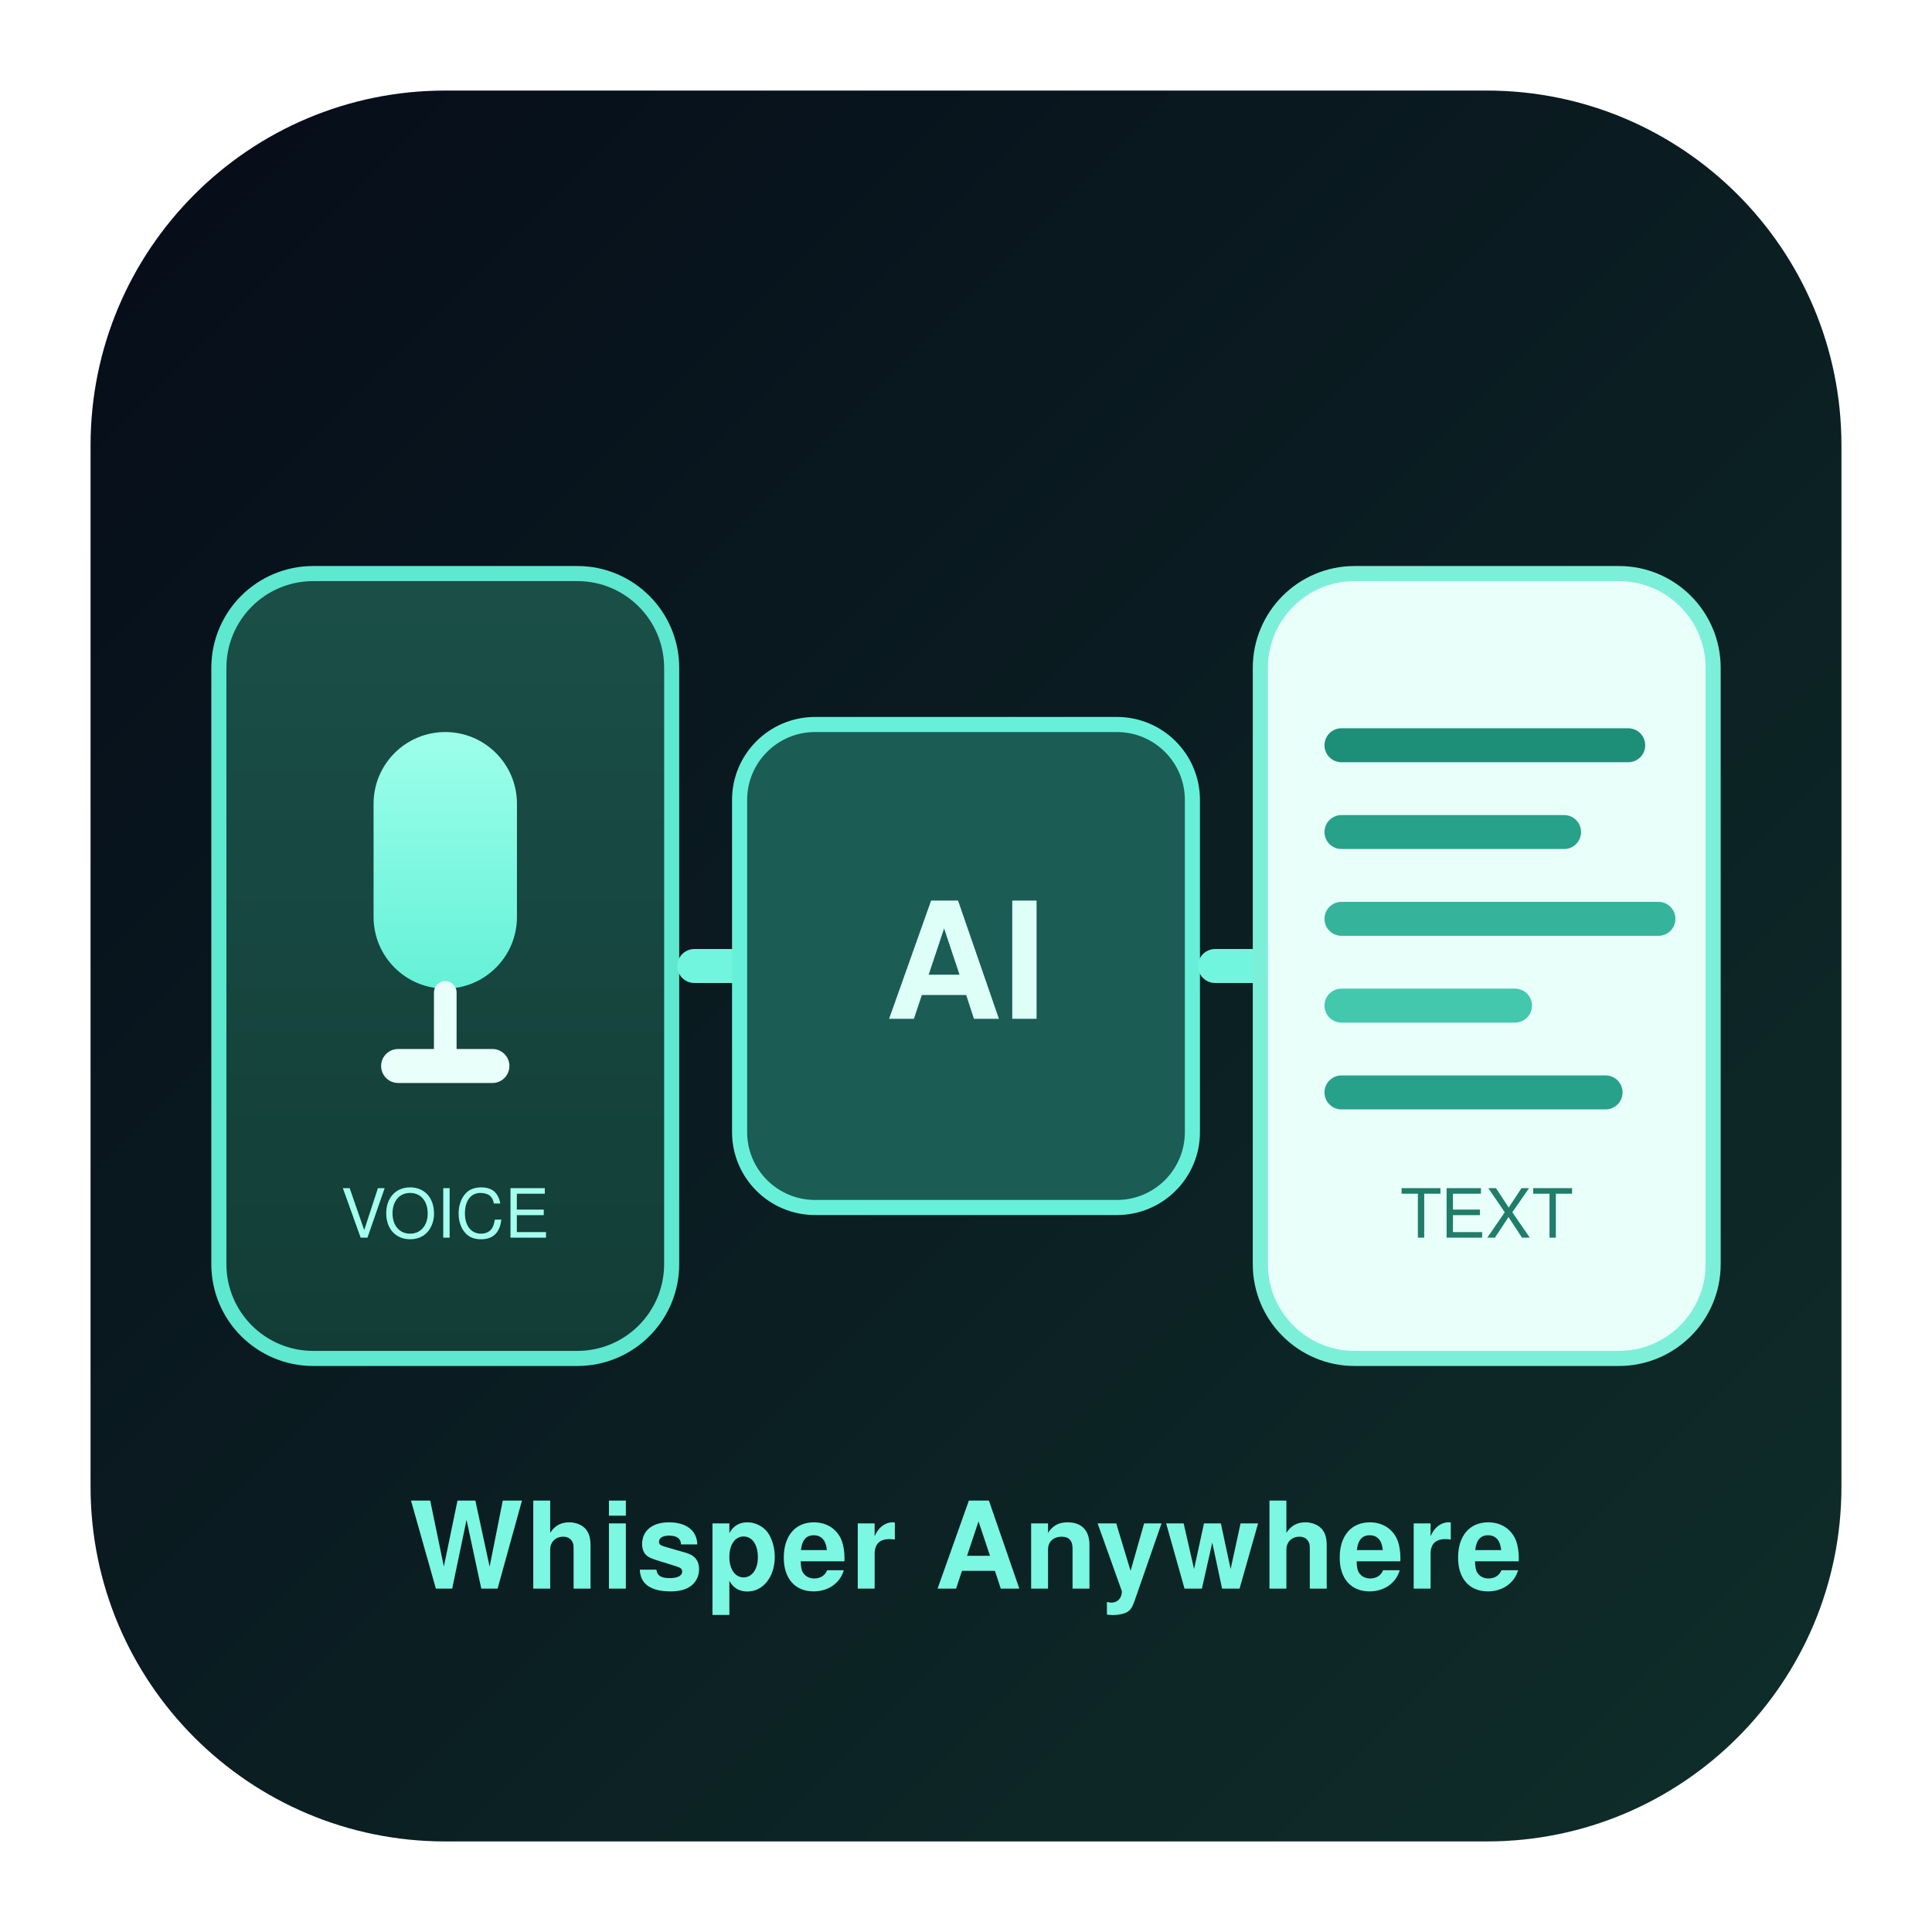
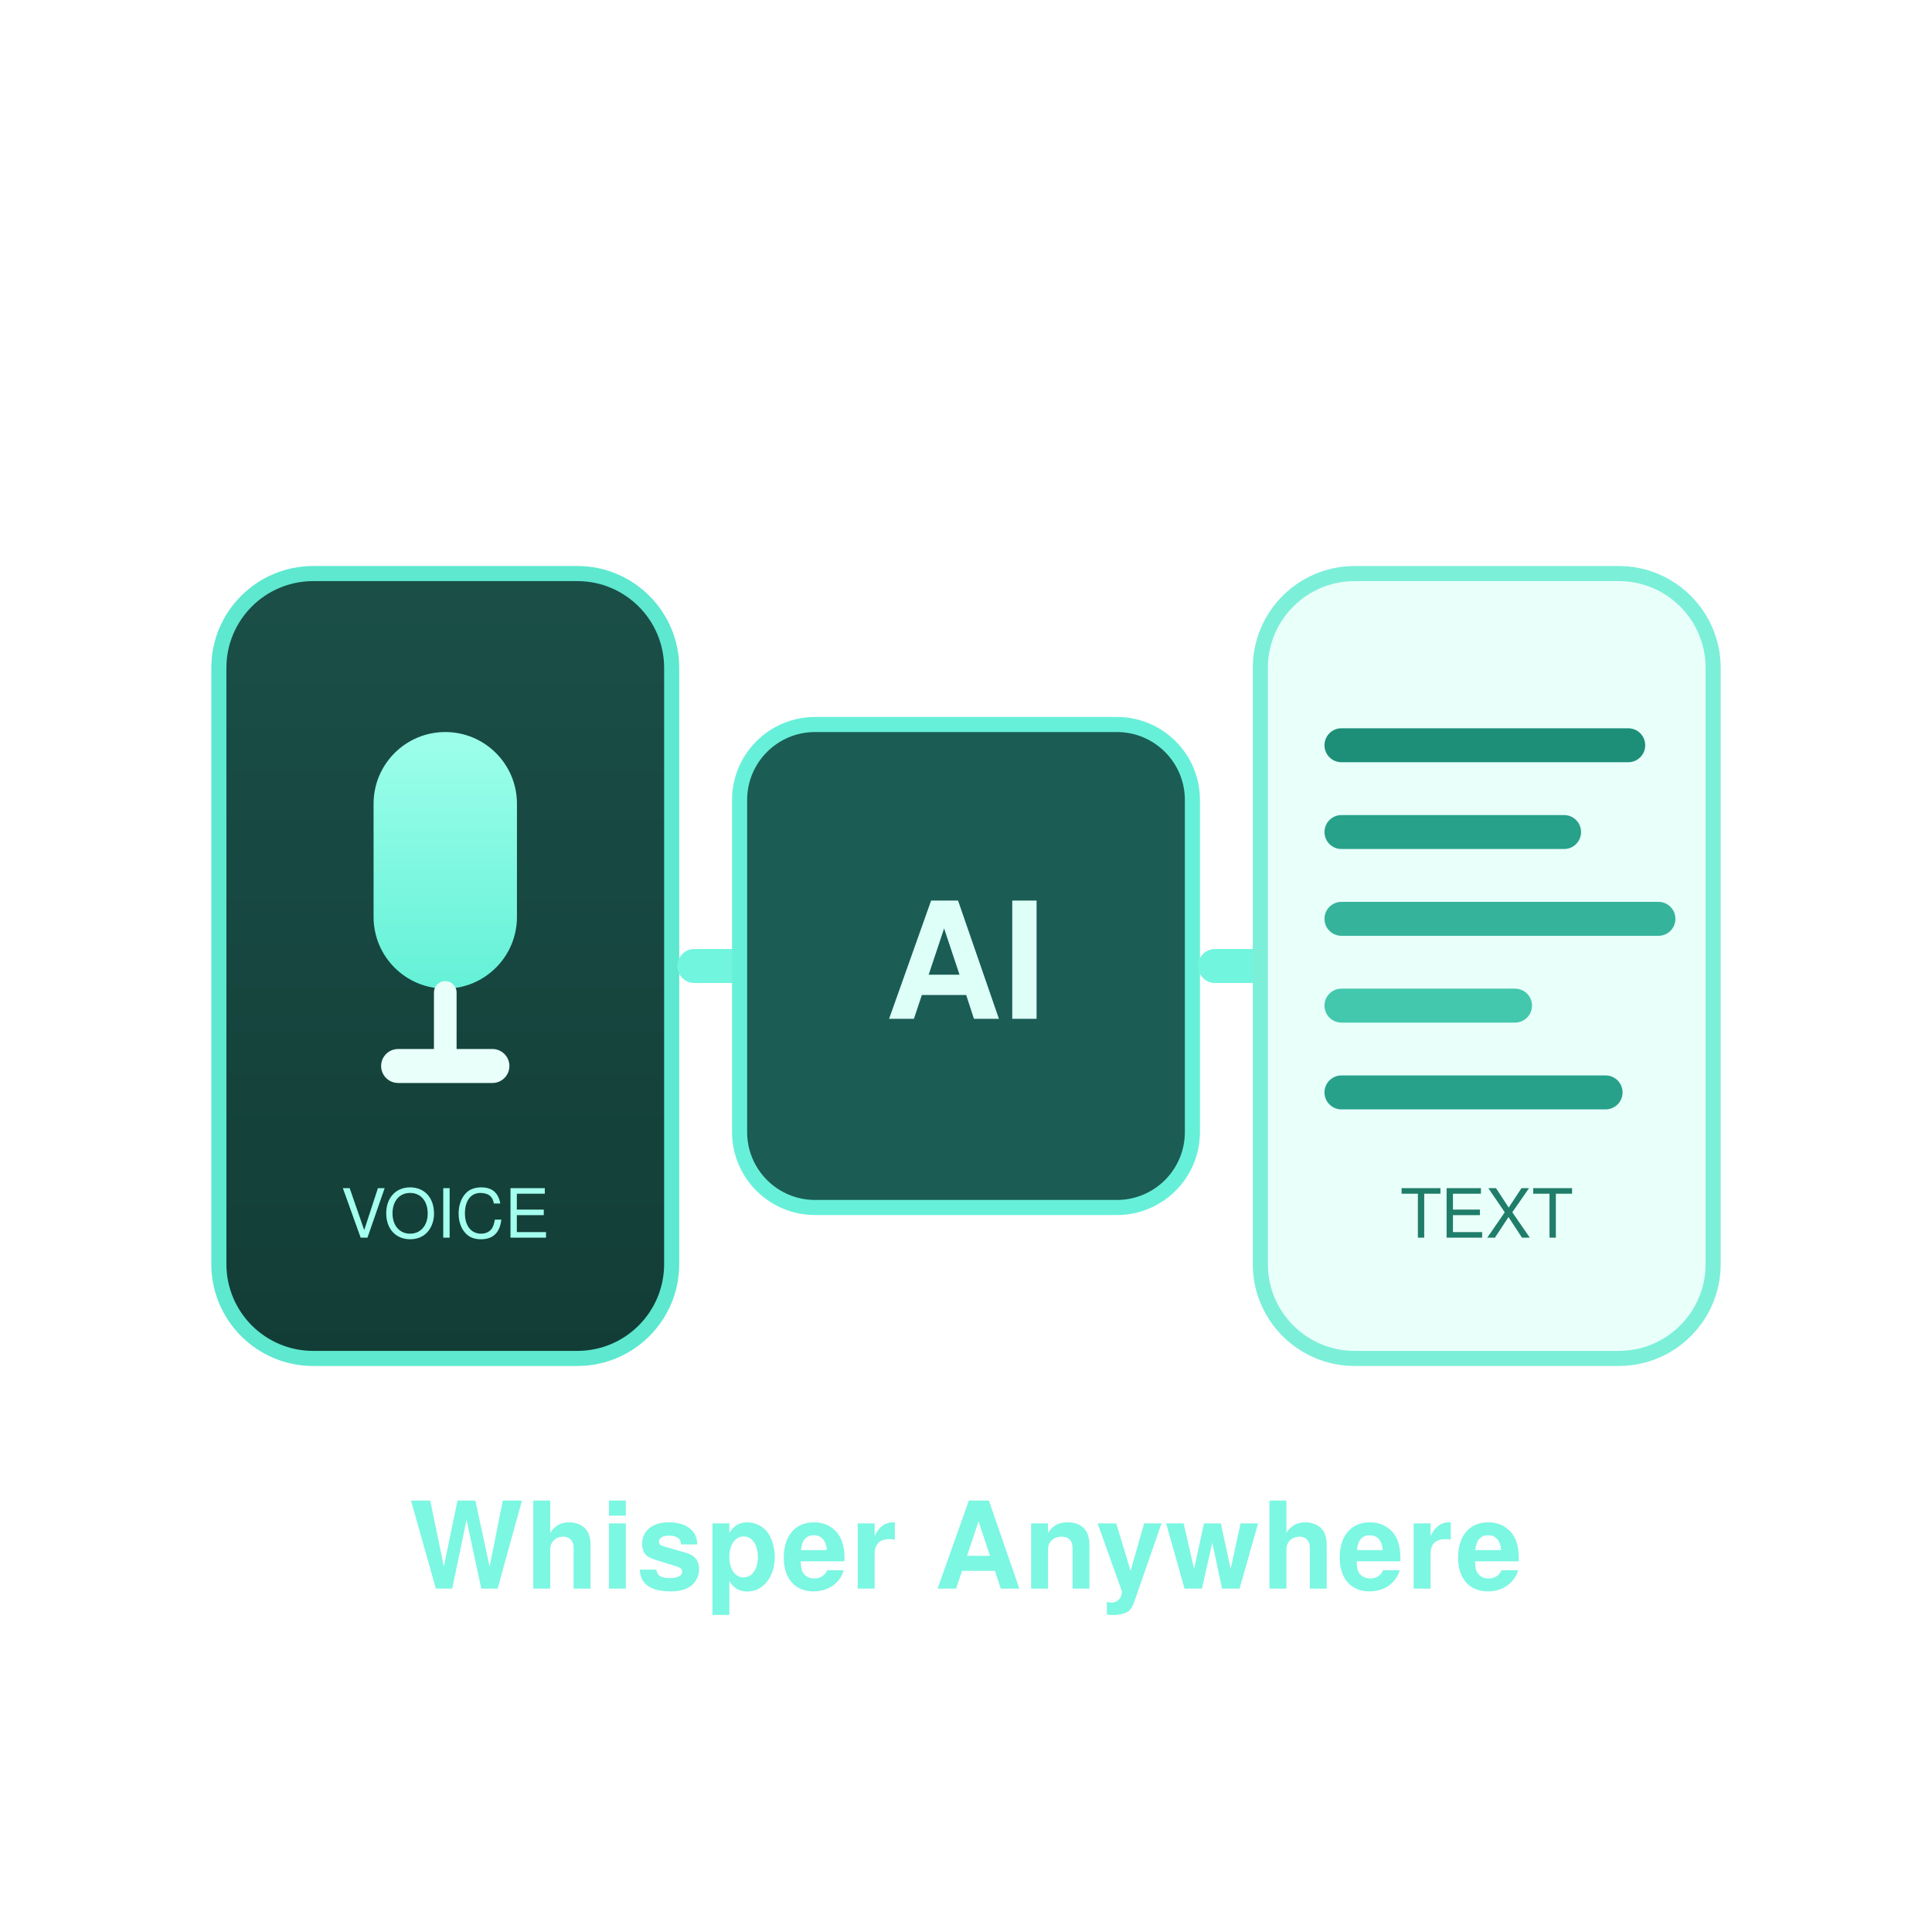
<svg xmlns="http://www.w3.org/2000/svg" viewBox="0 0 1024 1024" role="img" aria-labelledby="title desc">
  <defs>
-     <linearGradient id="bg" x1="0" y1="0" x2="1" y2="1">
-       <stop offset="0%" stop-color="#060c19" />
-       <stop offset="100%" stop-color="#0f2e2a" />
-     </linearGradient>
    <linearGradient id="stage" x1="0" y1="0" x2="0" y2="1">
      <stop offset="0%" stop-color="#1a4f48" />
      <stop offset="100%" stop-color="#123d36" />
    </linearGradient>
    <linearGradient id="mic" x1="0" y1="0" x2="0" y2="1">
      <stop offset="0%" stop-color="#9effeb" />
      <stop offset="100%" stop-color="#64f1d7" />
    </linearGradient>
  </defs>
-   <rect x="48" y="48" width="928" height="928" rx="188" fill="url(#bg)" />
  <g transform="translate(116 304)">
    <rect x="0" y="0" width="240" height="416" rx="50" fill="url(#stage)" stroke="#5de8cf" stroke-width="8" />
    <rect x="82" y="84" width="76" height="136" rx="38" fill="url(#mic)" />
    <rect x="114" y="216" width="12" height="44" rx="6" fill="#e9fffa" />
    <rect x="86" y="252" width="68" height="18" rx="9" fill="#e9fffa" />
    <text x="120" y="352" text-anchor="middle" font-size="36" font-family="Helvetica, Arial, sans-serif" fill="#a4ffee">VOICE</text>
  </g>
  <path d="M368 512 H442" stroke="#71f5de" stroke-width="18" stroke-linecap="round" />
  <polygon points="424,482 474,512 424,542" fill="#71f5de" />
  <g transform="translate(392 384)">
    <rect x="0" y="0" width="240" height="256" rx="40" fill="#1b5c55" stroke="#67f0d9" stroke-width="8" />
    <text x="120" y="156" text-anchor="middle" font-size="86" font-family="Helvetica, Arial, sans-serif" font-weight="700" fill="#ddfff8">AI</text>
  </g>
  <path d="M644 512 H716" stroke="#71f5de" stroke-width="18" stroke-linecap="round" />
  <polygon points="698,482 748,512 698,542" fill="#71f5de" />
  <g transform="translate(668 304)">
    <rect x="0" y="0" width="240" height="416" rx="50" fill="#e9fffa" stroke="#7cefd9" stroke-width="8" />
    <rect x="34" y="82" width="170" height="18" rx="9" fill="#1d8f79" />
    <rect x="34" y="128" width="136" height="18" rx="9" fill="#28a18a" />
    <rect x="34" y="174" width="186" height="18" rx="9" fill="#35b49b" />
    <rect x="34" y="220" width="110" height="18" rx="9" fill="#43c8ad" />
    <rect x="34" y="266" width="158" height="18" rx="9" fill="#28a18a" />
    <text x="120" y="352" text-anchor="middle" font-size="36" font-family="Helvetica, Arial, sans-serif" fill="#1f7d69">TEXT</text>
  </g>
  <text x="512" y="842" text-anchor="middle" font-size="64" font-family="Helvetica, Arial, sans-serif" font-weight="700" letter-spacing="1" fill="#7bf7e2">Whisper Anywhere</text>
</svg>
